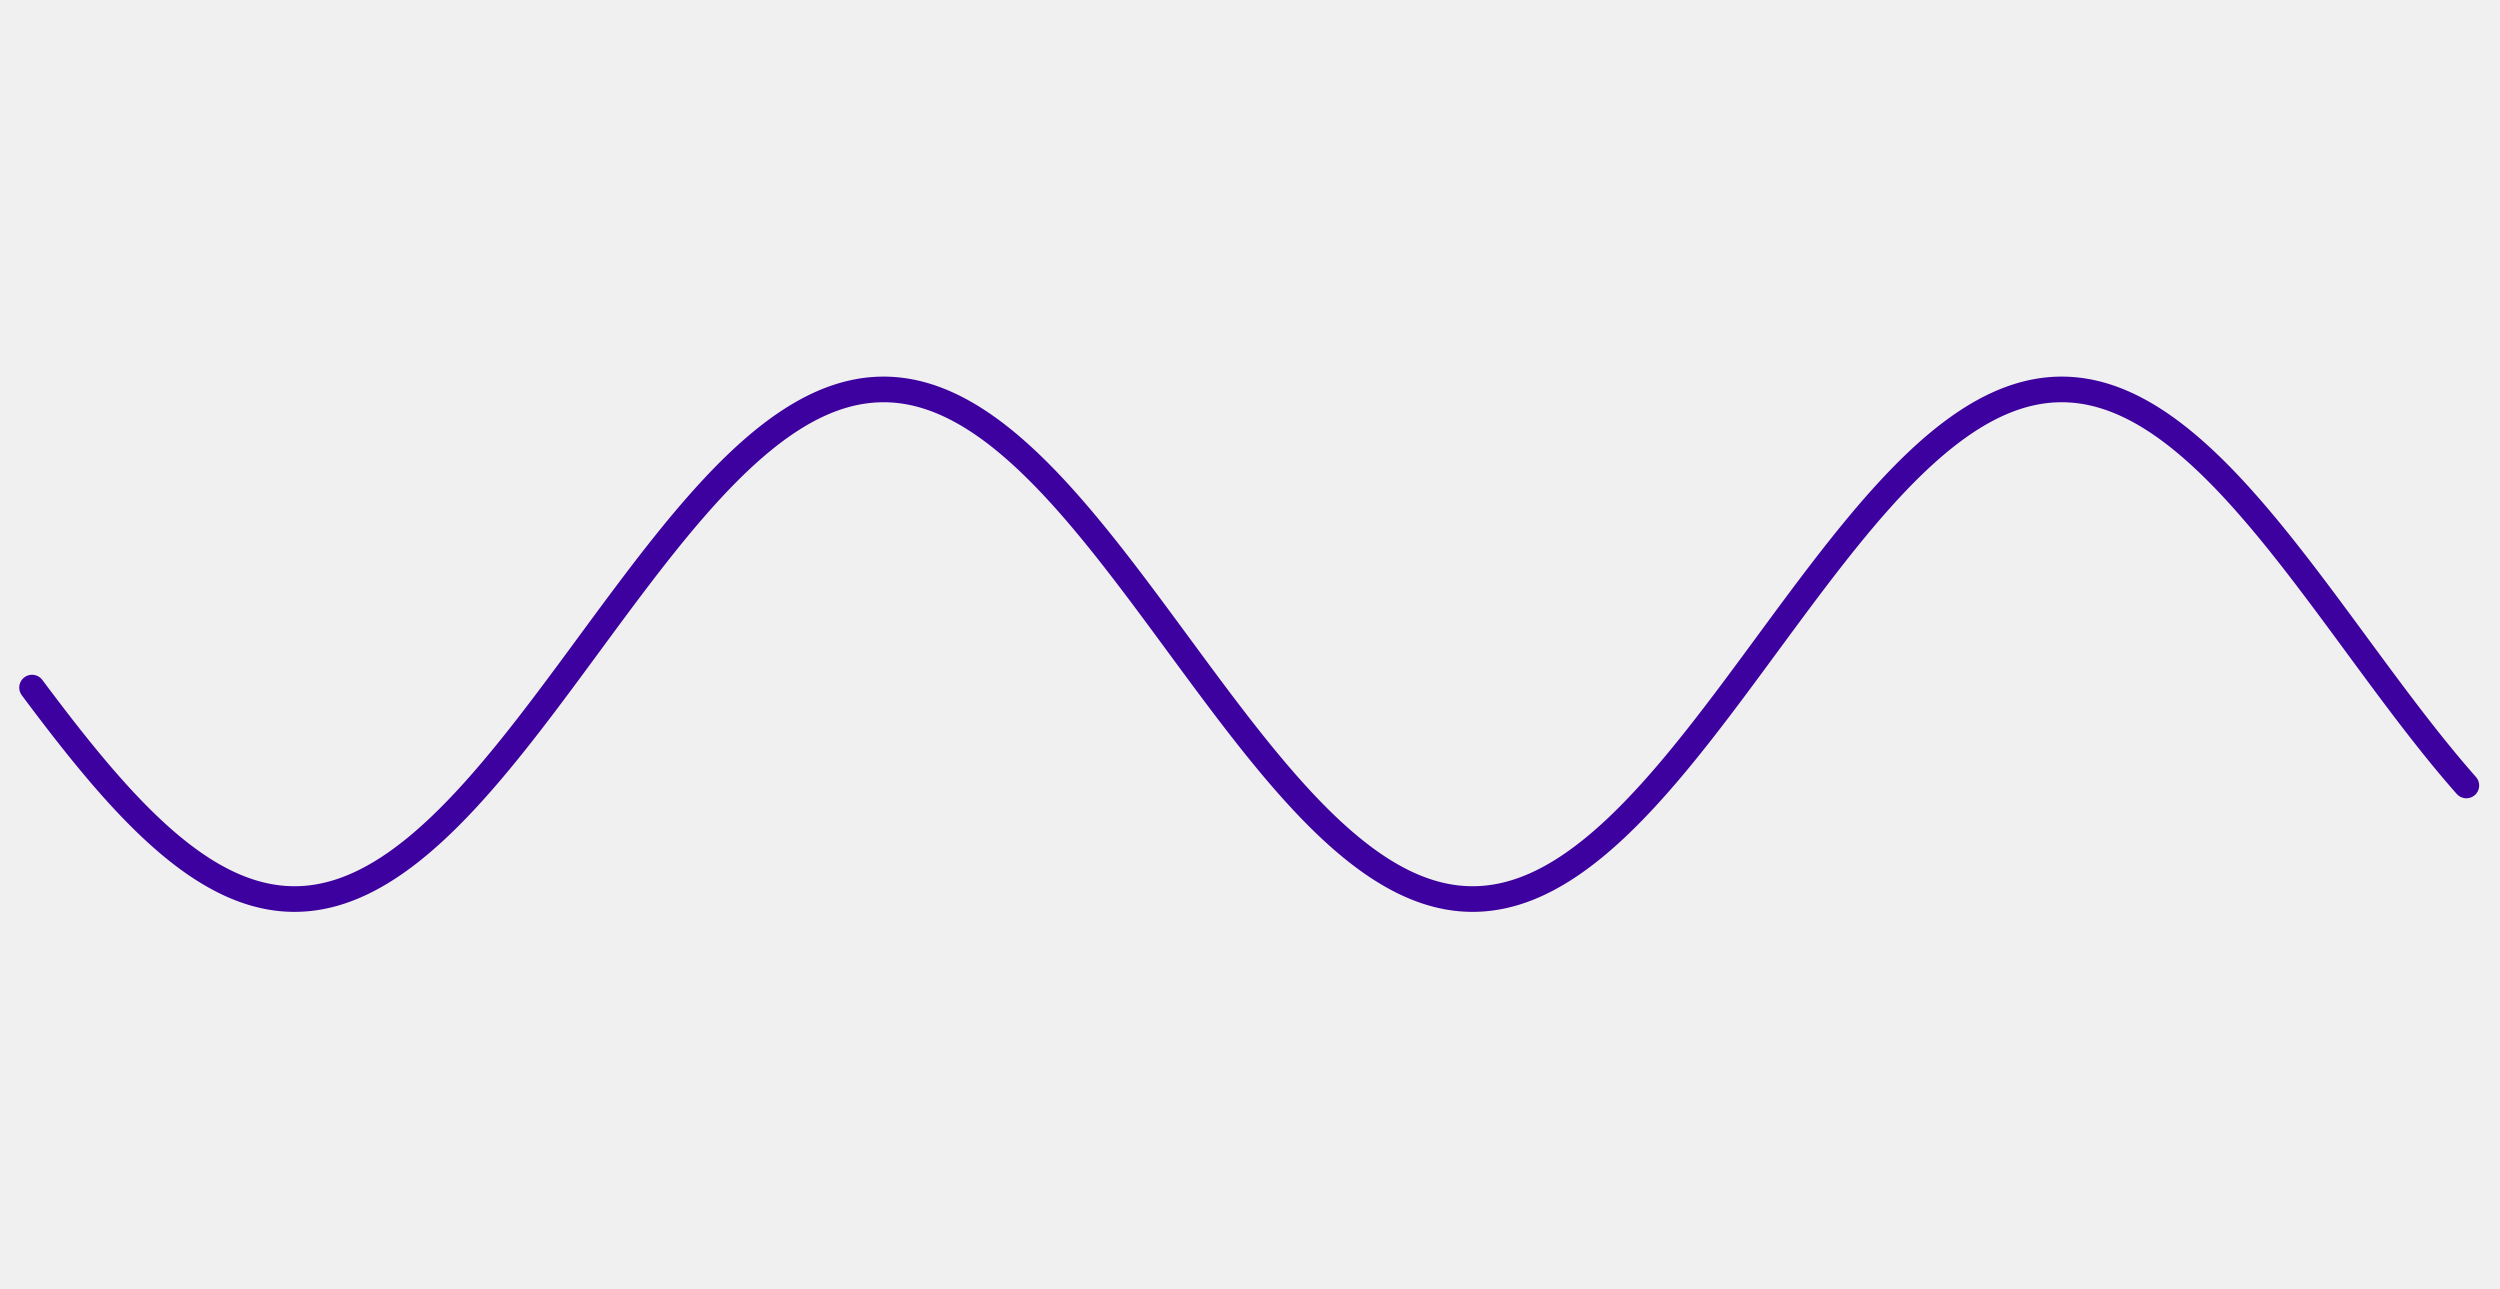
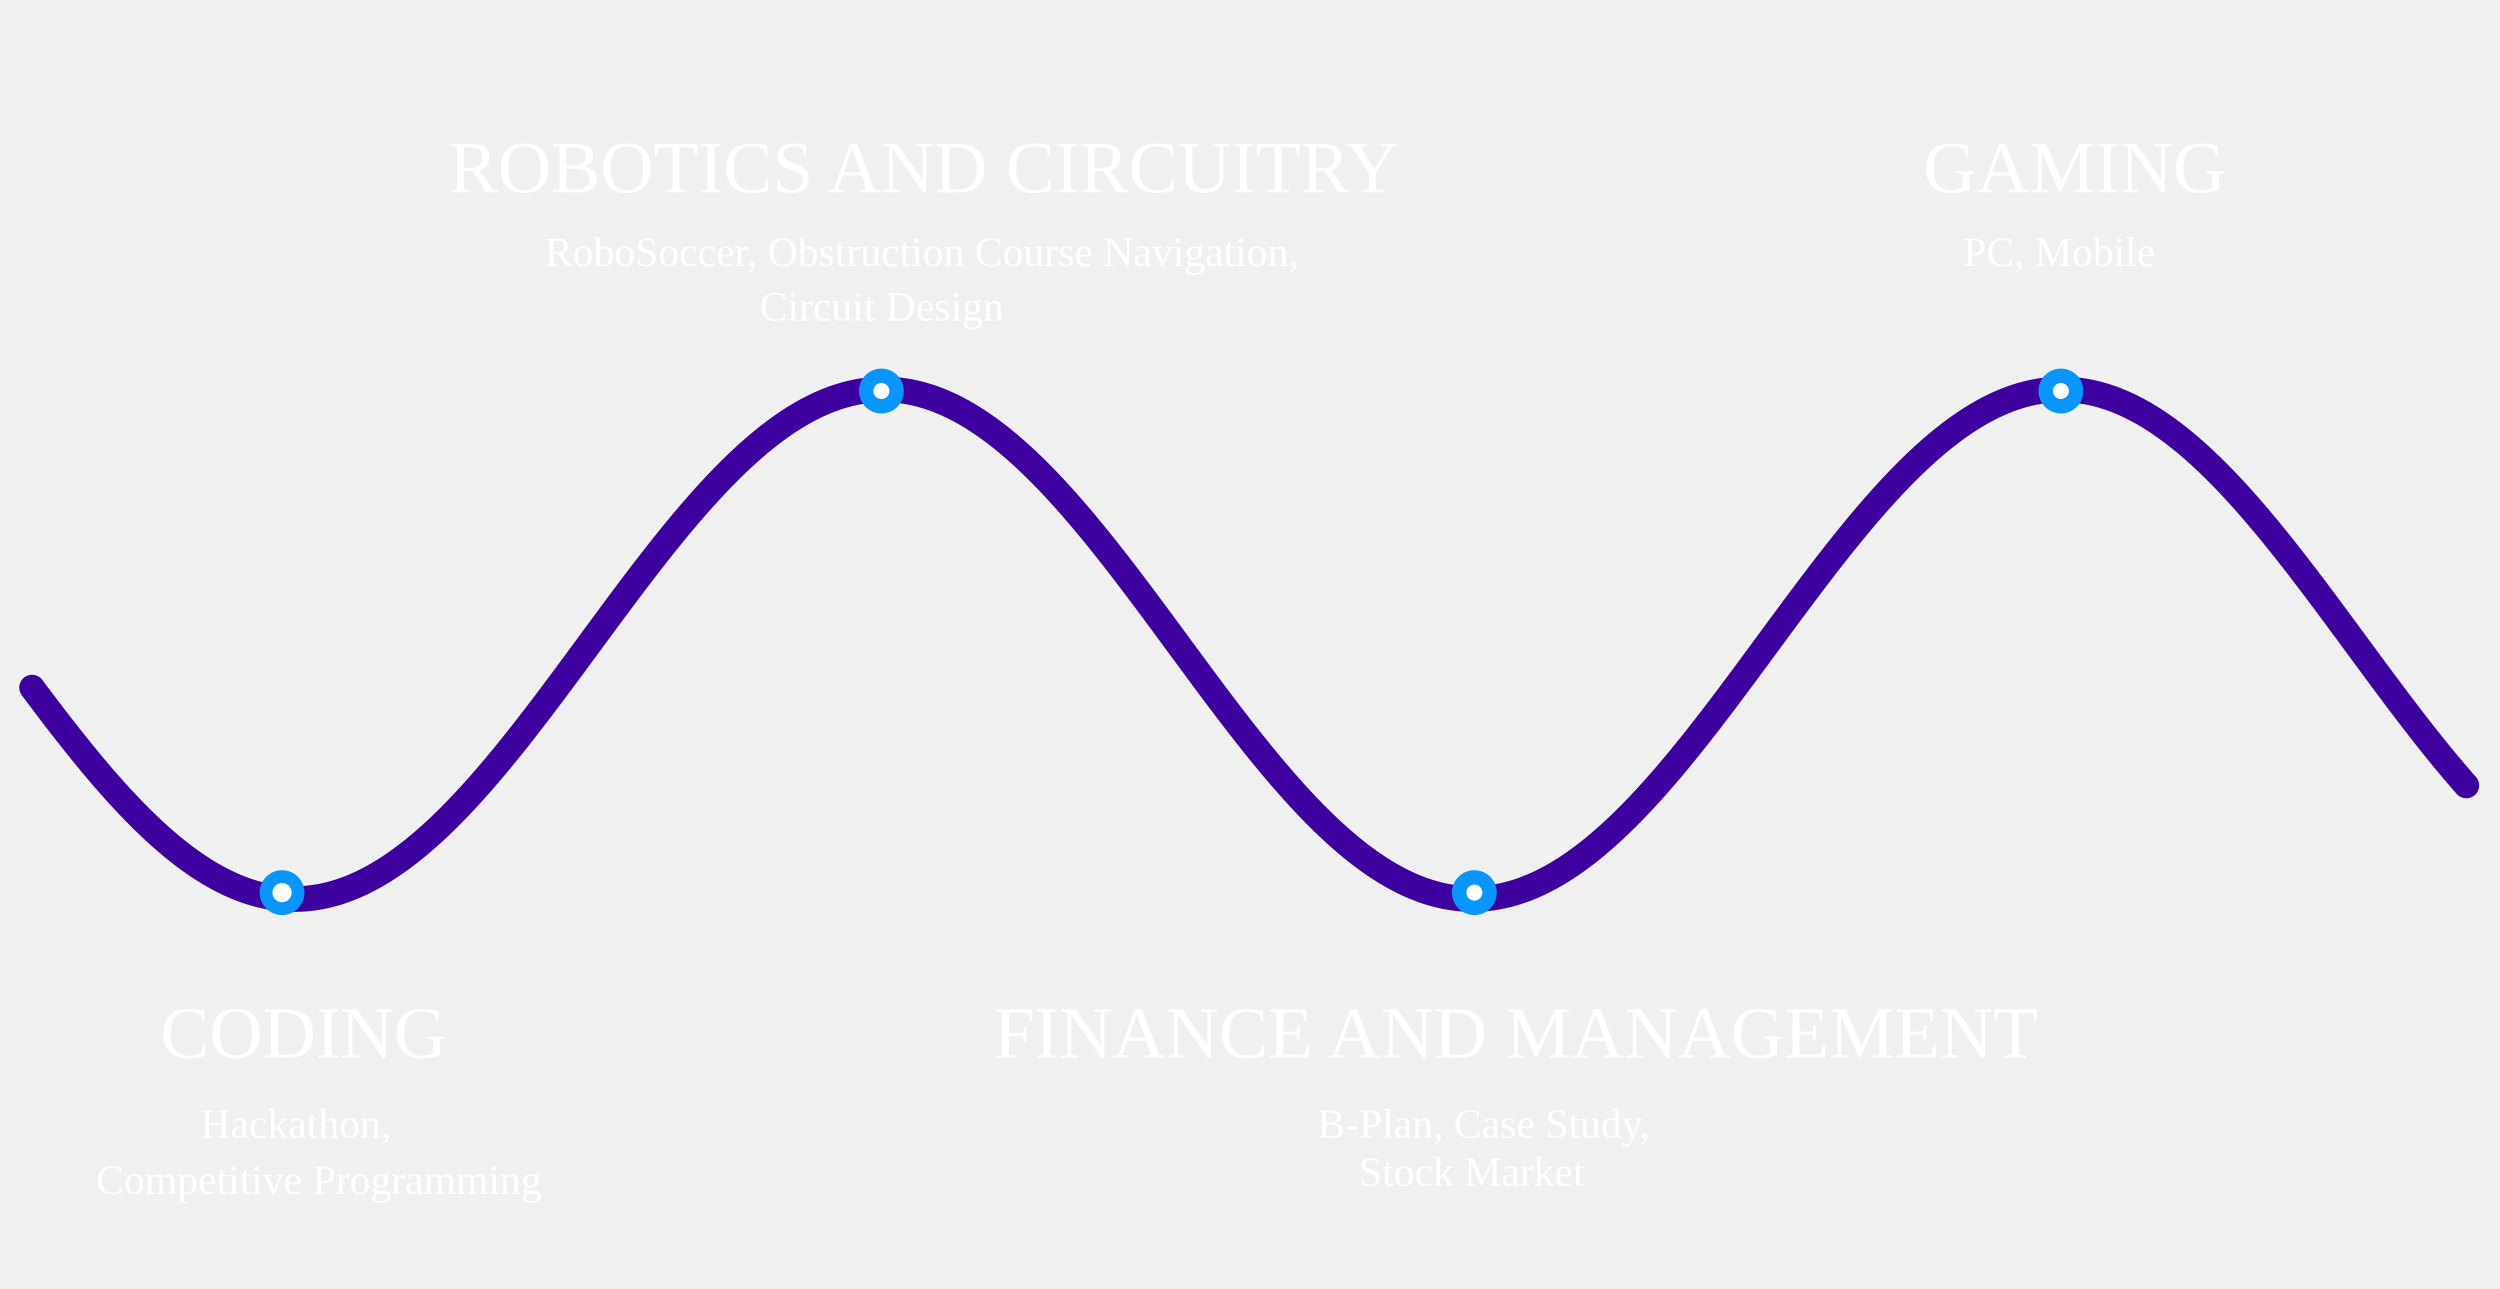
<svg xmlns="http://www.w3.org/2000/svg" version="1.1" width="1560" height="804">
  <defs />
  <g>
    <path fill="none" stroke="#3D019F" paint-order="fill stroke markers" d=" M 20 429.047 L 21 430.385 L 22 431.722 L 23 433.055 L 24 434.387 L 25 435.716 L 26 437.043 L 27 438.368 L 28 439.689 L 29 441.008 L 30 442.324 L 31 443.637 L 32 444.947 L 33 446.254 L 34 447.558 L 35 448.858 L 36 450.155 L 37 451.448 L 38 452.738 L 39 454.024 L 40 455.306 L 41 456.585 L 42 457.859 L 43 459.129 L 44 460.395 L 45 461.657 L 46 462.915 L 47 464.168 L 48 465.416 L 49 466.66 L 50 467.899 L 51 469.134 L 52 470.363 L 53 471.587 L 54 472.807 L 55 474.021 L 56 475.23 L 57 476.434 L 58 477.632 L 59 478.824 L 60 480.011 L 61 481.193 L 62 482.368 L 63 483.538 L 64 484.701 L 65 485.859 L 66 487.011 L 67 488.156 L 68 489.295 L 69 490.428 L 70 491.554 L 71 492.673 L 72 493.786 L 73 494.893 L 74 495.992 L 75 497.085 L 76 498.171 L 77 499.249 L 78 500.321 L 79 501.385 L 80 502.442 L 81 503.492 L 82 504.535 L 83 505.569 L 84 506.597 L 85 507.616 L 86 508.628 L 87 509.633 L 88 510.629 L 89 511.617 L 90 512.598 L 91 513.57 L 92 514.534 L 93 515.49 L 94 516.438 L 95 517.377 L 96 518.308 L 97 519.23 L 98 520.144 L 99 521.049 L 100 521.946 L 101 522.833 L 102 523.712 L 103 524.582 L 104 525.443 L 105 526.295 L 106 527.138 L 107 527.972 L 108 528.796 L 109 529.612 L 110 530.418 L 111 531.214 L 112 532.002 L 113 532.779 L 114 533.547 L 115 534.306 L 116 535.055 L 117 535.794 L 118 536.523 L 119 537.243 L 120 537.952 L 121 538.652 L 122 539.342 L 123 540.022 L 124 540.691 L 125 541.351 L 126 542 L 127 542.639 L 128 543.268 L 129 543.886 L 130 544.495 L 131 545.092 L 132 545.68 L 133 546.256 L 134 546.823 L 135 547.378 L 136 547.923 L 137 548.458 L 138 548.981 L 139 549.494 L 140 549.996 L 141 550.488 L 142 550.968 L 143 551.438 L 144 551.897 L 145 552.344 L 146 552.781 L 147 553.207 L 148 553.622 L 149 554.025 L 150 554.418 L 151 554.799 L 152 555.169 L 153 555.528 L 154 555.876 L 155 556.213 L 156 556.538 L 157 556.852 L 158 557.155 L 159 557.446 L 160 557.726 L 161 557.995 L 162 558.252 L 163 558.498 L 164 558.732 L 165 558.955 L 166 559.167 L 167 559.367 L 168 559.555 L 169 559.732 L 170 559.898 L 171 560.052 L 172 560.194 L 173 560.325 L 174 560.444 L 175 560.552 L 176 560.648 L 177 560.733 L 178 560.806 L 179 560.867 L 180 560.917 L 181 560.955 L 182 560.982 L 183 560.996 L 184 561 L 185 560.991 L 186 560.971 L 187 560.94 L 188 560.897 L 189 560.842 L 190 560.776 L 191 560.698 L 192 560.608 L 193 560.507 L 194 560.394 L 195 560.27 L 196 560.134 L 197 559.987 L 198 559.828 L 199 559.657 L 200 559.475 L 201 559.282 L 202 559.077 L 203 558.86 L 204 558.632 L 205 558.393 L 206 558.142 L 207 557.88 L 208 557.606 L 209 557.321 L 210 557.025 L 211 556.717 L 212 556.398 L 213 556.068 L 214 555.727 L 215 555.374 L 216 555.01 L 217 554.635 L 218 554.249 L 219 553.852 L 220 553.443 L 221 553.024 L 222 552.593 L 223 552.151 L 224 551.699 L 225 551.236 L 226 550.761 L 227 550.276 L 228 549.78 L 229 549.273 L 230 548.755 L 231 548.227 L 232 547.688 L 233 547.139 L 234 546.578 L 235 546.007 L 236 545.426 L 237 544.834 L 238 544.232 L 239 543.619 L 240 542.997 L 241 542.363 L 242 541.72 L 243 541.066 L 244 540.402 L 245 539.728 L 246 539.044 L 247 538.35 L 248 537.646 L 249 536.932 L 250 536.208 L 251 535.475 L 252 534.731 L 253 533.978 L 254 533.215 L 255 532.443 L 256 531.661 L 257 530.87 L 258 530.069 L 259 529.259 L 260 528.44 L 261 527.611 L 262 526.774 L 263 525.927 L 264 525.071 L 265 524.206 L 266 523.332 L 267 522.449 L 268 521.558 L 269 520.658 L 270 519.749 L 271 518.831 L 272 517.905 L 273 516.971 L 274 516.028 L 275 515.077 L 276 514.117 L 277 513.149 L 278 512.174 L 279 511.19 L 280 510.198 L 281 509.198 L 282 508.19 L 283 507.175 L 284 506.152 L 285 505.122 L 286 504.083 L 287 503.038 L 288 501.985 L 289 500.924 L 290 499.857 L 291 498.782 L 292 497.701 L 293 496.612 L 294 495.516 L 295 494.414 L 296 493.304 L 297 492.189 L 298 491.066 L 299 489.937 L 300 488.802 L 301 487.66 L 302 486.512 L 303 485.358 L 304 484.197 L 305 483.031 L 306 481.859 L 307 480.681 L 308 479.497 L 309 478.308 L 310 477.113 L 311 475.912 L 312 474.706 L 313 473.495 L 314 472.279 L 315 471.057 L 316 469.831 L 317 468.599 L 318 467.363 L 319 466.121 L 320 464.875 L 321 463.625 L 322 462.37 L 323 461.111 L 324 459.847 L 325 458.579 L 326 457.307 L 327 456.031 L 328 454.751 L 329 453.467 L 330 452.179 L 331 450.888 L 332 449.593 L 333 448.294 L 334 446.993 L 335 445.688 L 336 444.379 L 337 443.068 L 338 441.754 L 339 440.436 L 340 439.116 L 341 437.794 L 342 436.468 L 343 435.14 L 344 433.81 L 345 432.477 L 346 431.142 L 347 429.805 L 348 428.466 L 349 427.125 L 350 425.783 L 351 424.438 L 352 423.092 L 353 421.744 L 354 420.395 L 355 419.045 L 356 417.693 L 357 416.34 L 358 414.986 L 359 413.631 L 360 412.275 L 361 410.919 L 362 409.562 L 363 408.204 L 364 406.846 L 365 405.487 L 366 404.129 L 367 402.77 L 368 401.411 L 369 400.052 L 370 398.693 L 371 397.334 L 372 395.976 L 373 394.618 L 374 393.261 L 375 391.905 L 376 390.549 L 377 389.194 L 378 387.84 L 379 386.487 L 380 385.135 L 381 383.784 L 382 382.435 L 383 381.087 L 384 379.74 L 385 378.396 L 386 377.053 L 387 375.711 L 388 374.372 L 389 373.035 L 390 371.7 L 391 370.367 L 392 369.036 L 393 367.708 L 394 366.382 L 395 365.059 L 396 363.739 L 397 362.421 L 398 361.106 L 399 359.795 L 400 358.486 L 401 357.18 L 402 355.878 L 403 354.579 L 404 353.284 L 405 351.992 L 406 350.704 L 407 349.42 L 408 348.139 L 409 346.862 L 410 345.59 L 411 344.321 L 412 343.057 L 413 341.797 L 414 340.541 L 415 339.29 L 416 338.044 L 417 336.802 L 418 335.565 L 419 334.333 L 420 333.105 L 421 331.883 L 422 330.666 L 423 329.454 L 424 328.247 L 425 327.046 L 426 325.85 L 427 324.66 L 428 323.476 L 429 322.297 L 430 321.124 L 431 319.957 L 432 318.796 L 433 317.641 L 434 316.492 L 435 315.349 L 436 314.213 L 437 313.083 L 438 311.96 L 439 310.843 L 440 309.733 L 441 308.63 L 442 307.533 L 443 306.443 L 444 305.361 L 445 304.285 L 446 303.217 L 447 302.155 L 448 301.102 L 449 300.055 L 450 299.016 L 451 297.984 L 452 296.96 L 453 295.944 L 454 294.935 L 455 293.934 L 456 292.941 L 457 291.957 L 458 290.98 L 459 290.011 L 460 289.05 L 461 288.098 L 462 287.154 L 463 286.218 L 464 285.291 L 465 284.373 L 466 283.462 L 467 282.561 L 468 281.668 L 469 280.785 L 470 279.91 L 471 279.043 L 472 278.186 L 473 277.338 L 474 276.499 L 475 275.669 L 476 274.849 L 477 274.038 L 478 273.236 L 479 272.443 L 480 271.66 L 481 270.886 L 482 270.123 L 483 269.368 L 484 268.624 L 485 267.889 L 486 267.164 L 487 266.448 L 488 265.743 L 489 265.047 L 490 264.362 L 491 263.687 L 492 263.022 L 493 262.366 L 494 261.722 L 495 261.087 L 496 260.463 L 497 259.849 L 498 259.245 L 499 258.652 L 500 258.069 L 501 257.497 L 502 256.935 L 503 256.384 L 504 255.844 L 505 255.314 L 506 254.795 L 507 254.287 L 508 253.789 L 509 253.303 L 510 252.827 L 511 252.362 L 512 251.908 L 513 251.465 L 514 251.033 L 515 250.612 L 516 250.202 L 517 249.803 L 518 249.416 L 519 249.039 L 520 248.674 L 521 248.319 L 522 247.976 L 523 247.645 L 524 247.324 L 525 247.015 L 526 246.717 L 527 246.431 L 528 246.156 L 529 245.892 L 530 245.64 L 531 245.399 L 532 245.169 L 533 244.951 L 534 244.745 L 535 244.55 L 536 244.366 L 537 244.194 L 538 244.034 L 539 243.885 L 540 243.747 L 541 243.622 L 542 243.507 L 543 243.405 L 544 243.314 L 545 243.234 L 546 243.166 L 547 243.11 L 548 243.065 L 549 243.032 L 550 243.011 L 551 243.001 L 552 243.002 L 553 243.016 L 554 243.041 L 555 243.077 L 556 243.126 L 557 243.185 L 558 243.257 L 559 243.34 L 560 243.434 L 561 243.541 L 562 243.658 L 563 243.788 L 564 243.929 L 565 244.081 L 566 244.245 L 567 244.42 L 568 244.607 L 569 244.806 L 570 245.016 L 571 245.237 L 572 245.47 L 573 245.715 L 574 245.97 L 575 246.237 L 576 246.516 L 577 246.806 L 578 247.107 L 579 247.42 L 580 247.743 L 581 248.078 L 582 248.425 L 583 248.782 L 584 249.151 L 585 249.531 L 586 249.922 L 587 250.324 L 588 250.738 L 589 251.162 L 590 251.597 L 591 252.043 L 592 252.501 L 593 252.969 L 594 253.448 L 595 253.938 L 596 254.439 L 597 254.95 L 598 255.472 L 599 256.005 L 600 256.549 L 601 257.103 L 602 257.668 L 603 258.243 L 604 258.829 L 605 259.426 L 606 260.032 L 607 260.649 L 608 261.277 L 609 261.915 L 610 262.563 L 611 263.221 L 612 263.889 L 613 264.567 L 614 265.256 L 615 265.954 L 616 266.662 L 617 267.381 L 618 268.109 L 619 268.847 L 620 269.594 L 621 270.351 L 622 271.118 L 623 271.895 L 624 272.681 L 625 273.476 L 626 274.281 L 627 275.095 L 628 275.918 L 629 276.751 L 630 277.592 L 631 278.443 L 632 279.303 L 633 280.172 L 634 281.05 L 635 281.936 L 636 282.831 L 637 283.735 L 638 284.648 L 639 285.569 L 640 286.499 L 641 287.437 L 642 288.384 L 643 289.339 L 644 290.302 L 645 291.273 L 646 292.252 L 647 293.24 L 648 294.235 L 649 295.238 L 650 296.249 L 651 297.268 L 652 298.294 L 653 299.328 L 654 300.369 L 655 301.418 L 656 302.474 L 657 303.538 L 658 304.608 L 659 305.686 L 660 306.771 L 661 307.862 L 662 308.961 L 663 310.066 L 664 311.179 L 665 312.297 L 666 313.423 L 667 314.554 L 668 315.693 L 669 316.837 L 670 317.988 L 671 319.145 L 672 320.308 L 673 321.476 L 674 322.651 L 675 323.832 L 676 325.018 L 677 326.21 L 678 327.407 L 679 328.61 L 680 329.818 L 681 331.032 L 682 332.25 L 683 333.474 L 684 334.703 L 685 335.937 L 686 337.175 L 687 338.418 L 688 339.666 L 689 340.919 L 690 342.176 L 691 343.437 L 692 344.703 L 693 345.972 L 694 347.246 L 695 348.524 L 696 349.806 L 697 351.091 L 698 352.381 L 699 353.673 L 700 354.97 L 701 356.27 L 702 357.573 L 703 358.879 L 704 360.189 L 705 361.502 L 706 362.817 L 707 364.136 L 708 365.457 L 709 366.781 L 710 368.107 L 711 369.436 L 712 370.768 L 713 372.101 L 714 373.437 L 715 374.775 L 716 376.115 L 717 377.457 L 718 378.8 L 719 380.146 L 720 381.492 L 721 382.841 L 722 384.19 L 723 385.542 L 724 386.894 L 725 388.247 L 726 389.602 L 727 390.957 L 728 392.313 L 729 393.67 L 730 395.027 L 731 396.385 L 732 397.743 L 733 399.102 L 734 400.461 L 735 401.82 L 736 403.179 L 737 404.538 L 738 405.896 L 739 407.255 L 740 408.613 L 741 409.97 L 742 411.327 L 743 412.683 L 744 414.039 L 745 415.394 L 746 416.747 L 747 418.1 L 748 419.451 L 749 420.801 L 750 422.15 L 751 423.497 L 752 424.843 L 753 426.187 L 754 427.529 L 755 428.87 L 756 430.208 L 757 431.544 L 758 432.879 L 759 434.211 L 760 435.54 L 761 436.867 L 762 438.192 L 763 439.514 L 764 440.833 L 765 442.15 L 766 443.463 L 767 444.773 L 768 446.081 L 769 447.385 L 770 448.686 L 771 449.983 L 772 451.277 L 773 452.567 L 774 453.854 L 775 455.136 L 776 456.415 L 777 457.69 L 778 458.961 L 779 460.228 L 780 461.49 L 781 462.748 L 782 464.002 L 783 465.251 L 784 466.495 L 785 467.735 L 786 468.97 L 787 470.2 L 788 471.425 L 789 472.645 L 790 473.86 L 791 475.07 L 792 476.274 L 793 477.473 L 794 478.666 L 795 479.854 L 796 481.036 L 797 482.212 L 798 483.383 L 799 484.547 L 800 485.706 L 801 486.858 L 802 488.004 L 803 489.144 L 804 490.278 L 805 491.405 L 806 492.525 L 807 493.639 L 808 494.746 L 809 495.847 L 810 496.94 L 811 498.027 L 812 499.107 L 813 500.179 L 814 501.244 L 815 502.302 L 816 503.353 L 817 504.397 L 818 505.433 L 819 506.461 L 820 507.482 L 821 508.495 L 822 509.5 L 823 510.497 L 824 511.487 L 825 512.468 L 826 513.441 L 827 514.407 L 828 515.364 L 829 516.312 L 830 517.253 L 831 518.185 L 832 519.108 L 833 520.023 L 834 520.929 L 835 521.827 L 836 522.716 L 837 523.596 L 838 524.467 L 839 525.329 L 840 526.183 L 841 527.027 L 842 527.862 L 843 528.688 L 844 529.504 L 845 530.311 L 846 531.109 L 847 531.898 L 848 532.677 L 849 533.446 L 850 534.206 L 851 534.956 L 852 535.696 L 853 536.427 L 854 537.148 L 855 537.859 L 856 538.56 L 857 539.251 L 858 539.932 L 859 540.603 L 860 541.264 L 861 541.914 L 862 542.555 L 863 543.185 L 864 543.805 L 865 544.414 L 866 545.014 L 867 545.602 L 868 546.18 L 869 546.748 L 870 547.305 L 871 547.852 L 872 548.387 L 873 548.912 L 874 549.427 L 875 549.93 L 876 550.423 L 877 550.905 L 878 551.376 L 879 551.836 L 880 552.286 L 881 552.724 L 882 553.151 L 883 553.567 L 884 553.972 L 885 554.366 L 886 554.749 L 887 555.121 L 888 555.481 L 889 555.831 L 890 556.169 L 891 556.496 L 892 556.811 L 893 557.115 L 894 557.408 L 895 557.69 L 896 557.96 L 897 558.219 L 898 558.466 L 899 558.702 L 900 558.927 L 901 559.14 L 902 559.341 L 903 559.531 L 904 559.71 L 905 559.877 L 906 560.032 L 907 560.176 L 908 560.308 L 909 560.429 L 910 560.539 L 911 560.636 L 912 560.722 L 913 560.797 L 914 560.86 L 915 560.911 L 916 560.951 L 917 560.979 L 918 560.995 L 919 561 L 920 560.993 L 921 560.975 L 922 560.945 L 923 560.903 L 924 560.85 L 925 560.785 L 926 560.709 L 927 560.621 L 928 560.521 L 929 560.41 L 930 560.287 L 931 560.153 L 932 560.007 L 933 559.849 L 934 559.68 L 935 559.5 L 936 559.308 L 937 559.104 L 938 558.89 L 939 558.663 L 940 558.425 L 941 558.176 L 942 557.915 L 943 557.643 L 944 557.36 L 945 557.065 L 946 556.759 L 947 556.441 L 948 556.113 L 949 555.773 L 950 555.422 L 951 555.059 L 952 554.685 L 953 554.301 L 954 553.905 L 955 553.498 L 956 553.08 L 957 552.651 L 958 552.211 L 959 551.76 L 960 551.298 L 961 550.825 L 962 550.341 L 963 549.846 L 964 549.341 L 965 548.825 L 966 548.298 L 967 547.76 L 968 547.212 L 969 546.653 L 970 546.084 L 971 545.504 L 972 544.913 L 973 544.313 L 974 543.701 L 975 543.08 L 976 542.448 L 977 541.806 L 978 541.153 L 979 540.491 L 980 539.818 L 981 539.135 L 982 538.443 L 983 537.74 L 984 537.027 L 985 536.305 L 986 535.572 L 987 534.83 L 988 534.079 L 989 533.317 L 990 532.546 L 991 531.766 L 992 530.976 L 993 530.176 L 994 529.367 L 995 528.549 L 996 527.722 L 997 526.885 L 998 526.04 L 999 525.185 L 1000 524.321 L 1001 523.449 L 1002 522.567 L 1003 521.677 L 1004 520.778 L 1005 519.87 L 1006 518.953 L 1007 518.029 L 1008 517.095 L 1009 516.153 L 1010 515.203 L 1011 514.245 L 1012 513.278 L 1013 512.303 L 1014 511.321 L 1015 510.33 L 1016 509.331 L 1017 508.325 L 1018 507.31 L 1019 506.288 L 1020 505.259 L 1021 504.222 L 1022 503.177 L 1023 502.125 L 1024 501.066 L 1025 499.999 L 1026 498.925 L 1027 497.844 L 1028 496.757 L 1029 495.662 L 1030 494.56 L 1031 493.452 L 1032 492.337 L 1033 491.215 L 1034 490.087 L 1035 488.953 L 1036 487.812 L 1037 486.665 L 1038 485.511 L 1039 484.352 L 1040 483.186 L 1041 482.015 L 1042 480.838 L 1043 479.655 L 1044 478.466 L 1045 477.272 L 1046 476.072 L 1047 474.867 L 1048 473.656 L 1049 472.44 L 1050 471.22 L 1051 469.994 L 1052 468.763 L 1053 467.527 L 1054 466.286 L 1055 465.041 L 1056 463.791 L 1057 462.537 L 1058 461.278 L 1059 460.015 L 1060 458.747 L 1061 457.476 L 1062 456.2 L 1063 454.921 L 1064 453.637 L 1065 452.35 L 1066 451.059 L 1067 449.765 L 1068 448.467 L 1069 447.166 L 1070 445.861 L 1071 444.553 L 1072 443.242 L 1073 441.928 L 1074 440.611 L 1075 439.292 L 1076 437.969 L 1077 436.644 L 1078 435.317 L 1079 433.987 L 1080 432.654 L 1081 431.32 L 1082 429.983 L 1083 428.644 L 1084 427.303 L 1085 425.961 L 1086 424.617 L 1087 423.271 L 1088 421.923 L 1089 420.574 L 1090 419.224 L 1091 417.872 L 1092 416.519 L 1093 415.166 L 1094 413.811 L 1095 412.455 L 1096 411.099 L 1097 409.742 L 1098 408.384 L 1099 407.026 L 1100 405.668 L 1101 404.309 L 1102 402.95 L 1103 401.591 L 1104 400.232 L 1105 398.873 L 1106 397.515 L 1107 396.156 L 1108 394.799 L 1109 393.441 L 1110 392.085 L 1111 390.729 L 1112 389.374 L 1113 388.019 L 1114 386.666 L 1115 385.314 L 1116 383.963 L 1117 382.614 L 1118 381.266 L 1119 379.919 L 1120 378.574 L 1121 377.231 L 1122 375.889 L 1123 374.55 L 1124 373.212 L 1125 371.877 L 1126 370.543 L 1127 369.213 L 1128 367.884 L 1129 366.558 L 1130 365.234 L 1131 363.914 L 1132 362.596 L 1133 361.281 L 1134 359.968 L 1135 358.659 L 1136 357.353 L 1137 356.051 L 1138 354.751 L 1139 353.456 L 1140 352.163 L 1141 350.875 L 1142 349.59 L 1143 348.309 L 1144 347.031 L 1145 345.758 L 1146 344.489 L 1147 343.224 L 1148 341.964 L 1149 340.708 L 1150 339.456 L 1151 338.209 L 1152 336.966 L 1153 335.729 L 1154 334.496 L 1155 333.268 L 1156 332.045 L 1157 330.827 L 1158 329.615 L 1159 328.407 L 1160 327.205 L 1161 326.009 L 1162 324.818 L 1163 323.633 L 1164 322.453 L 1165 321.279 L 1166 320.111 L 1167 318.95 L 1168 317.794 L 1169 316.644 L 1170 315.501 L 1171 314.364 L 1172 313.233 L 1173 312.109 L 1174 310.991 L 1175 309.88 L 1176 308.776 L 1177 307.678 L 1178 306.588 L 1179 305.504 L 1180 304.428 L 1181 303.358 L 1182 302.296 L 1183 301.241 L 1184 300.193 L 1185 299.153 L 1186 298.121 L 1187 297.096 L 1188 296.078 L 1189 295.069 L 1190 294.067 L 1191 293.073 L 1192 292.087 L 1193 291.109 L 1194 290.139 L 1195 289.177 L 1196 288.224 L 1197 287.279 L 1198 286.342 L 1199 285.414 L 1200 284.494 L 1201 283.583 L 1202 282.68 L 1203 281.786 L 1204 280.901 L 1205 280.025 L 1206 279.158 L 1207 278.299 L 1208 277.45 L 1209 276.61 L 1210 275.779 L 1211 274.957 L 1212 274.145 L 1213 273.341 L 1214 272.548 L 1215 271.763 L 1216 270.989 L 1217 270.223 L 1218 269.468 L 1219 268.722 L 1220 267.986 L 1221 267.259 L 1222 266.543 L 1223 265.836 L 1224 265.139 L 1225 264.452 L 1226 263.776 L 1227 263.109 L 1228 262.453 L 1229 261.807 L 1230 261.171 L 1231 260.545 L 1232 259.929 L 1233 259.324 L 1234 258.73 L 1235 258.146 L 1236 257.572 L 1237 257.009 L 1238 256.457 L 1239 255.915 L 1240 255.384 L 1241 254.863 L 1242 254.354 L 1243 253.855 L 1244 253.367 L 1245 252.889 L 1246 252.423 L 1247 251.968 L 1248 251.523 L 1249 251.09 L 1250 250.667 L 1251 250.256 L 1252 249.856 L 1253 249.466 L 1254 249.088 L 1255 248.721 L 1256 248.366 L 1257 248.021 L 1258 247.688 L 1259 247.366 L 1260 247.056 L 1261 246.756 L 1262 246.468 L 1263 246.192 L 1264 245.926 L 1265 245.673 L 1266 245.43 L 1267 245.199 L 1268 244.98 L 1269 244.772 L 1270 244.575 L 1271 244.39 L 1272 244.216 L 1273 244.054 L 1274 243.904 L 1275 243.765 L 1276 243.638 L 1277 243.522 L 1278 243.418 L 1279 243.325 L 1280 243.244 L 1281 243.175 L 1282 243.117 L 1283 243.07 L 1284 243.036 L 1285 243.013 L 1286 243.001 L 1287 243.002 L 1288 243.013 L 1289 243.037 L 1290 243.072 L 1291 243.119 L 1292 243.177 L 1293 243.247 L 1294 243.328 L 1295 243.421 L 1296 243.526 L 1297 243.642 L 1298 243.77 L 1299 243.909 L 1300 244.06 L 1301 244.222 L 1302 244.396 L 1303 244.582 L 1304 244.779 L 1305 244.987 L 1306 245.207 L 1307 245.439 L 1308 245.681 L 1309 245.936 L 1310 246.201 L 1311 246.478 L 1312 246.767 L 1313 247.066 L 1314 247.377 L 1315 247.7 L 1316 248.033 L 1317 248.378 L 1318 248.734 L 1319 249.102 L 1320 249.48 L 1321 249.87 L 1322 250.27 L 1323 250.682 L 1324 251.105 L 1325 251.539 L 1326 251.984 L 1327 252.439 L 1328 252.906 L 1329 253.384 L 1330 253.872 L 1331 254.371 L 1332 254.882 L 1333 255.402 L 1334 255.934 L 1335 256.476 L 1336 257.029 L 1337 257.592 L 1338 258.166 L 1339 258.751 L 1340 259.346 L 1341 259.951 L 1342 260.567 L 1343 261.193 L 1344 261.829 L 1345 262.476 L 1346 263.133 L 1347 263.8 L 1348 264.477 L 1349 265.164 L 1350 265.861 L 1351 266.568 L 1352 267.285 L 1353 268.012 L 1354 268.748 L 1355 269.494 L 1356 270.25 L 1357 271.016 L 1358 271.791 L 1359 272.576 L 1360 273.37 L 1361 274.173 L 1362 274.986 L 1363 275.808 L 1364 276.64 L 1365 277.48 L 1366 278.33 L 1367 279.189 L 1368 280.056 L 1369 280.933 L 1370 281.818 L 1371 282.712 L 1372 283.615 L 1373 284.527 L 1374 285.447 L 1375 286.375 L 1376 287.312 L 1377 288.258 L 1378 289.211 L 1379 290.173 L 1380 291.144 L 1381 292.122 L 1382 293.108 L 1383 294.102 L 1384 295.104 L 1385 296.114 L 1386 297.132 L 1387 298.157 L 1388 299.19 L 1389 300.231 L 1390 301.278 L 1391 302.334 L 1392 303.396 L 1393 304.466 L 1394 305.543 L 1395 306.626 L 1396 307.717 L 1397 308.815 L 1398 309.919 L 1399 311.031 L 1400 312.149 L 1401 313.273 L 1402 314.404 L 1403 315.541 L 1404 316.685 L 1405 317.835 L 1406 318.991 L 1407 320.153 L 1408 321.321 L 1409 322.495 L 1410 323.675 L 1411 324.86 L 1412 326.051 L 1413 327.248 L 1414 328.45 L 1415 329.658 L 1416 330.87 L 1417 332.088 L 1418 333.312 L 1419 334.54 L 1420 335.773 L 1421 337.011 L 1422 338.253 L 1423 339.5 L 1424 340.752 L 1425 342.009 L 1426 343.269 L 1427 344.534 L 1428 345.804 L 1429 347.077 L 1430 348.354 L 1431 349.635 L 1432 350.92 L 1433 352.209 L 1434 353.502 L 1435 354.798 L 1436 356.097 L 1437 357.4 L 1438 358.706 L 1439 360.015 L 1440 361.327 L 1441 362.643 L 1442 363.961 L 1443 365.282 L 1444 366.605 L 1445 367.931 L 1446 369.26 L 1447 370.591 L 1448 371.924 L 1449 373.26 L 1450 374.597 L 1451 375.937 L 1452 377.279 L 1453 378.622 L 1454 379.967 L 1455 381.314 L 1456 382.662 L 1457 384.011 L 1458 385.362 L 1459 386.714 L 1460 388.068 L 1461 389.422 L 1462 390.777 L 1463 392.133 L 1464 393.49 L 1465 394.847 L 1466 396.205 L 1467 397.563 L 1468 398.922 L 1469 400.28 L 1470 401.639 L 1471 402.998 L 1472 404.357 L 1473 405.716 L 1474 407.074 L 1475 408.432 L 1476 409.79 L 1477 411.147 L 1478 412.504 L 1479 413.859 L 1480 415.214 L 1481 416.568 L 1482 417.92 L 1483 419.272 L 1484 420.622 L 1485 421.971 L 1486 423.319 L 1487 424.664 L 1488 426.009 L 1489 427.351 L 1490 428.692 L 1491 430.031 L 1492 431.367 L 1493 432.702 L 1494 434.034 L 1495 435.364 L 1496 436.691 L 1497 438.016 L 1498 439.339 L 1499 440.658 L 1500 441.975 L 1501 443.289 L 1502 444.6 L 1503 445.907 L 1504 447.212 L 1505 448.513 L 1506 449.811 L 1507 451.105 L 1508 452.396 L 1509 453.683 L 1510 454.966 L 1511 456.246 L 1512 457.521 L 1513 458.793 L 1514 460.06 L 1515 461.323 L 1516 462.581 L 1517 463.836 L 1518 465.085 L 1519 466.331 L 1520 467.571 L 1521 468.807 L 1522 470.037 L 1523 471.263 L 1524 472.484 L 1525 473.699 L 1526 474.91 L 1527 476.115 L 1528 477.314 L 1529 478.508 L 1530 479.697 L 1531 480.88 L 1532 482.057 L 1533 483.228 L 1534 484.393 L 1535 485.552 L 1536 486.706 L 1537 487.853 L 1538 488.993 L 1539 490.128" stroke-linecap="round" stroke-linejoin="round" stroke-miterlimit="10" stroke-width="16" />
  </g>
+   <circle cx="176" cy="557" r="14" fill="#0995FA" />
+   <circle cx="550" cy="244" r="14" fill="#0995FA" />
+   <circle cx="920" cy="557" r="14" fill="#0995FA" />
+   <circle cx="1286" cy="244" r="14" fill="#0995FA" />
+   <circle cx="176" cy="557" r="6" className="inner-circle" fill="white" />
+   <circle cx="550" cy="244" r="5" className="inner-circle" fill="white" />
+   <circle cx="920" cy="557" r="5" className="inner-circle" fill="white" />
+   <circle cx="1286" cy="244" r="5" className="inner-circle" fill="white" />
+   <text x="100" y="660" font-size="46" fill="white" textAnchor="middle" className="desc-event">CODING</text>
+   <text x="125" y="710" font-size="26" fill="white" textAnchor="middle" className="desc-event">Hackathon,</text>
+   <text x="60" y="745" font-size="26" fill="white" textAnchor="middle" className="desc-event">Competitive Programming</text>
+   <text x="280" y="120" font-size="46" fill="white" textAnchor="middle" className="title-event">ROBOTICS AND CIRCUITRY</text>
+   <text x="340" y="166" font-size="26" fill="white" textAnchor="middle" className="desc-event">RoboSoccer, Obstruction Course Navigation,</text>
+   <text x="474" y="200" font-size="26" fill="white" textAnchor="middle" className="desc-event">Circuit Design </text>
+   <text x="620" y="660" font-size="46" fill="white" textAnchor="middle" className="title-event">FINANCE AND MANAGEMENT</text>
+   <text x="822" y="710" font-size="26" fill="white" textAnchor="middle" className="desc-event">B-Plan, Case Study,</text>
+   <text x="848" y="740" font-size="26" fill="white" textAnchor="middle" className="desc-event">Stock Market</text>
+   <text x="1200" y="120" font-size="46" fill="white" textAnchor="middle" className="title-event">GAMING</text>
+   <text x="1225" y="166" font-size="26" fill="white" textAnchor="middle" className="desc-event">PC, Mobile</text>
</svg>
